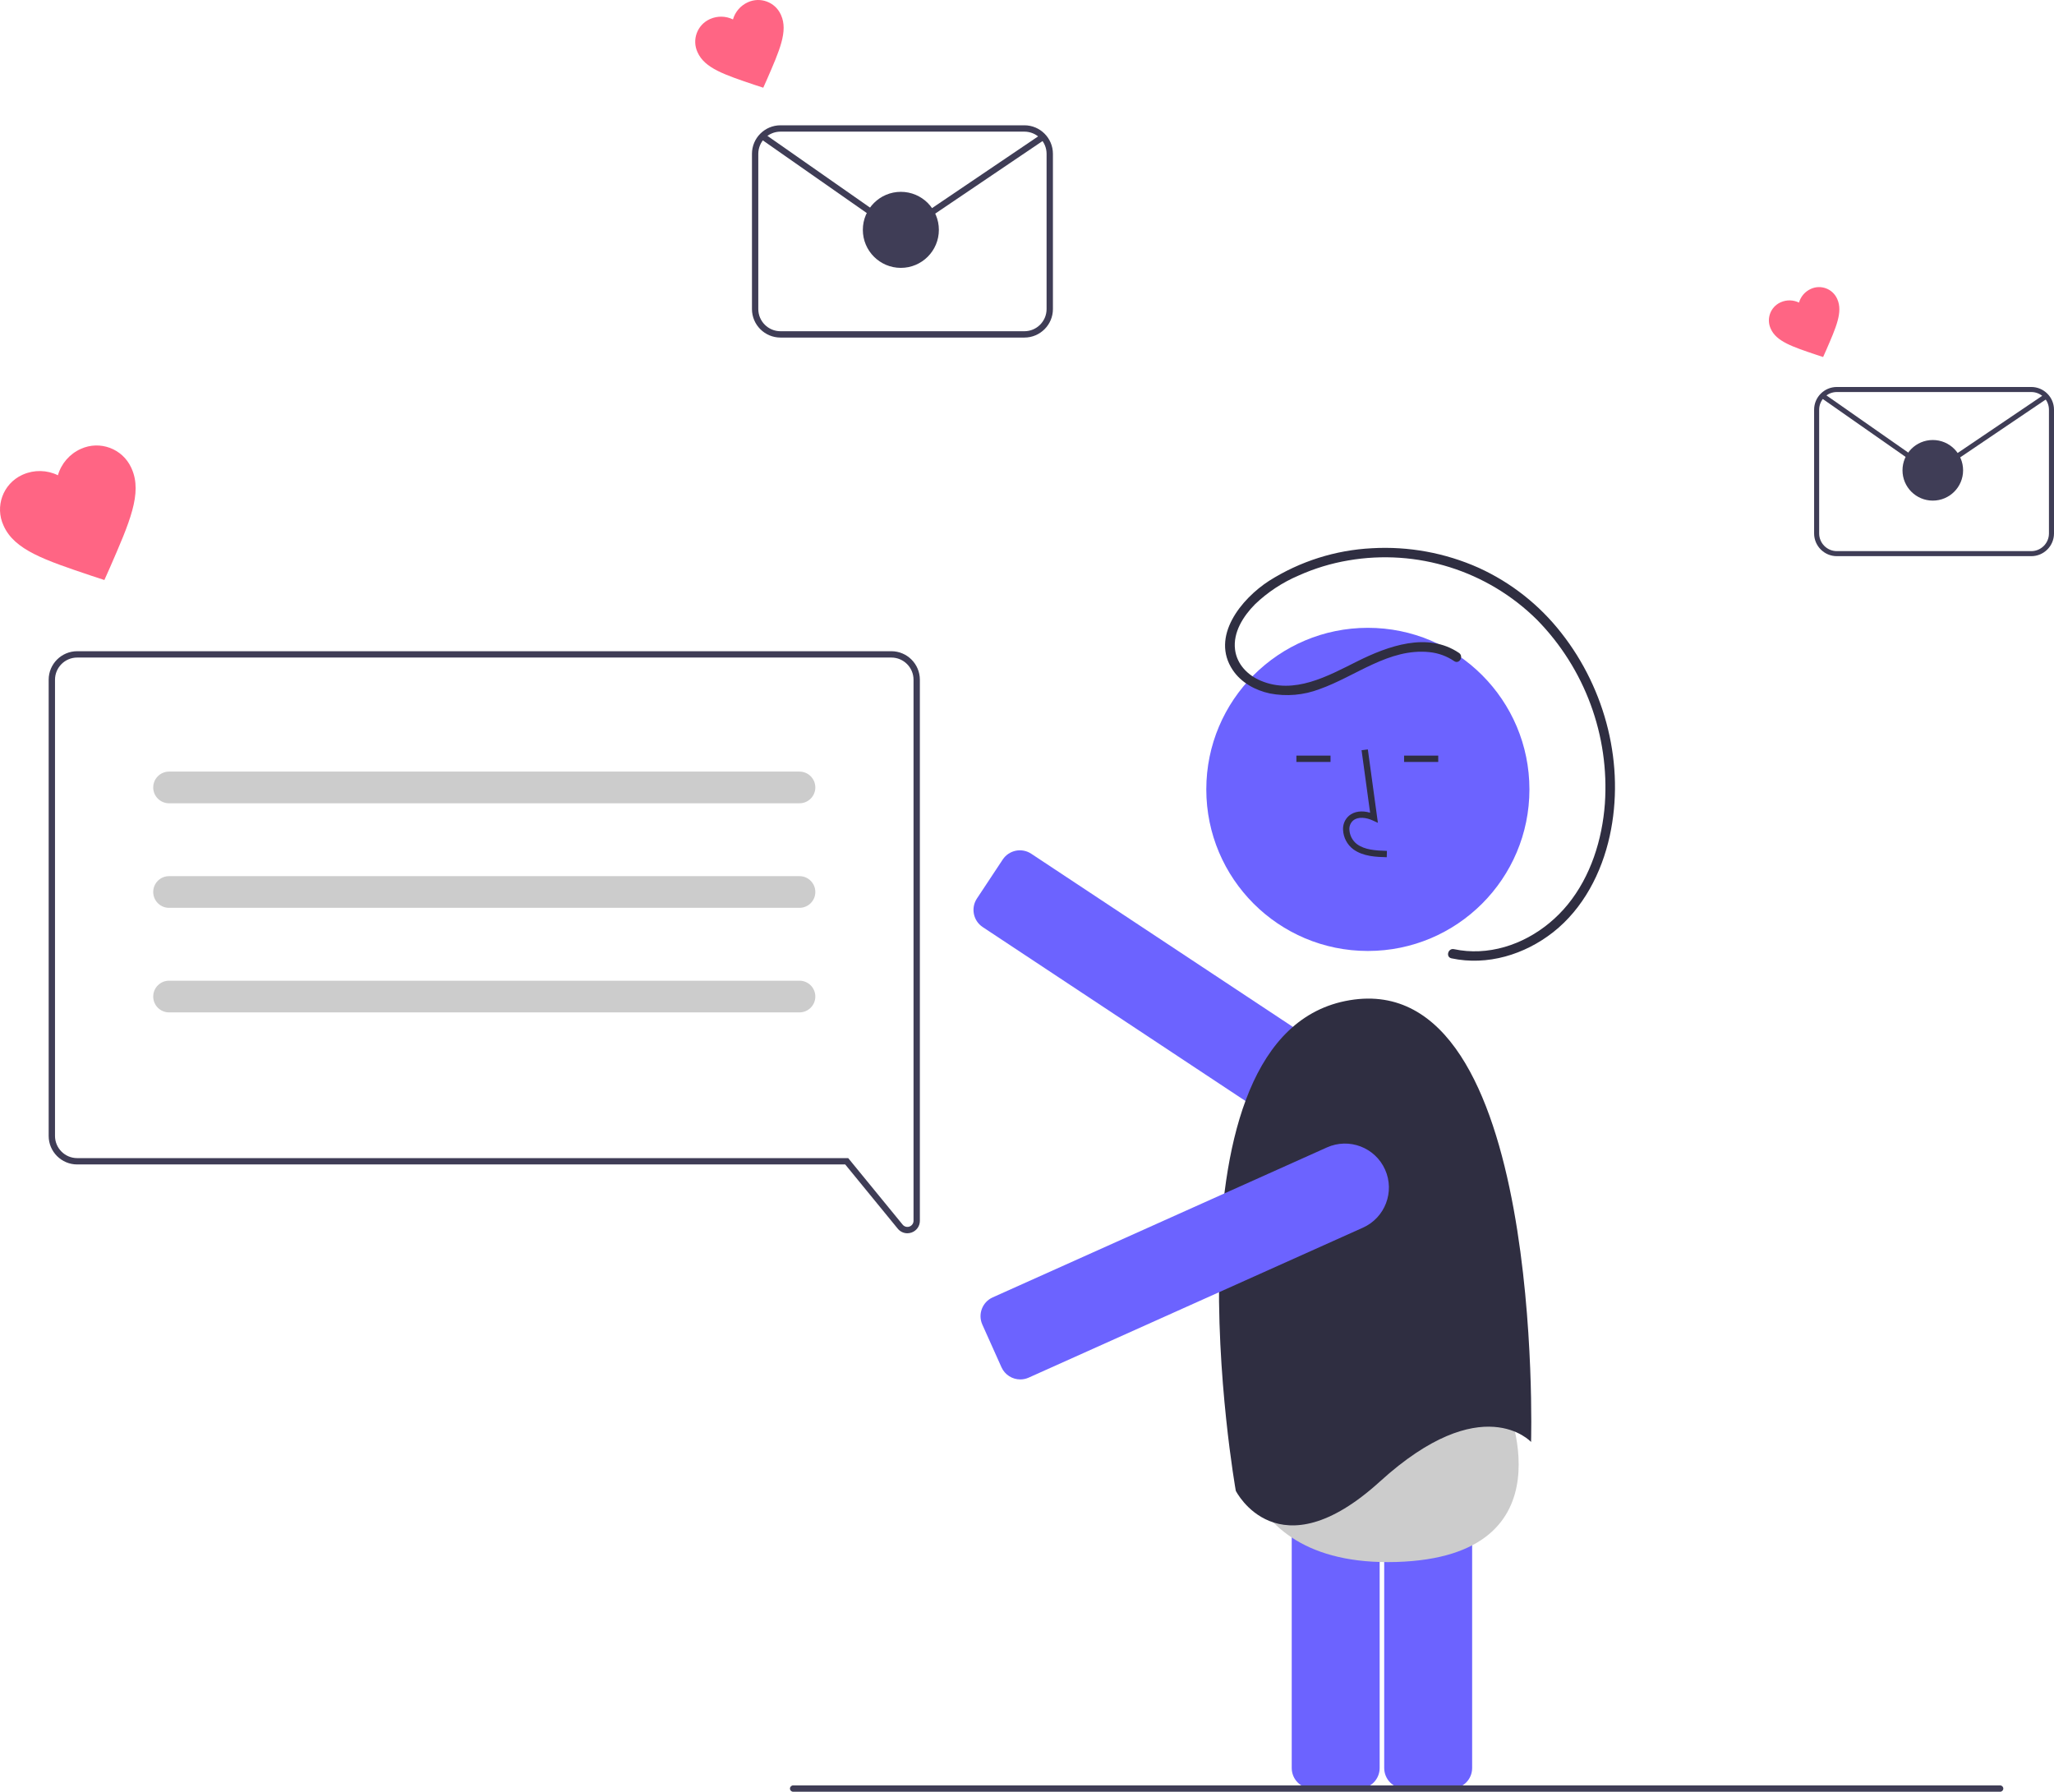
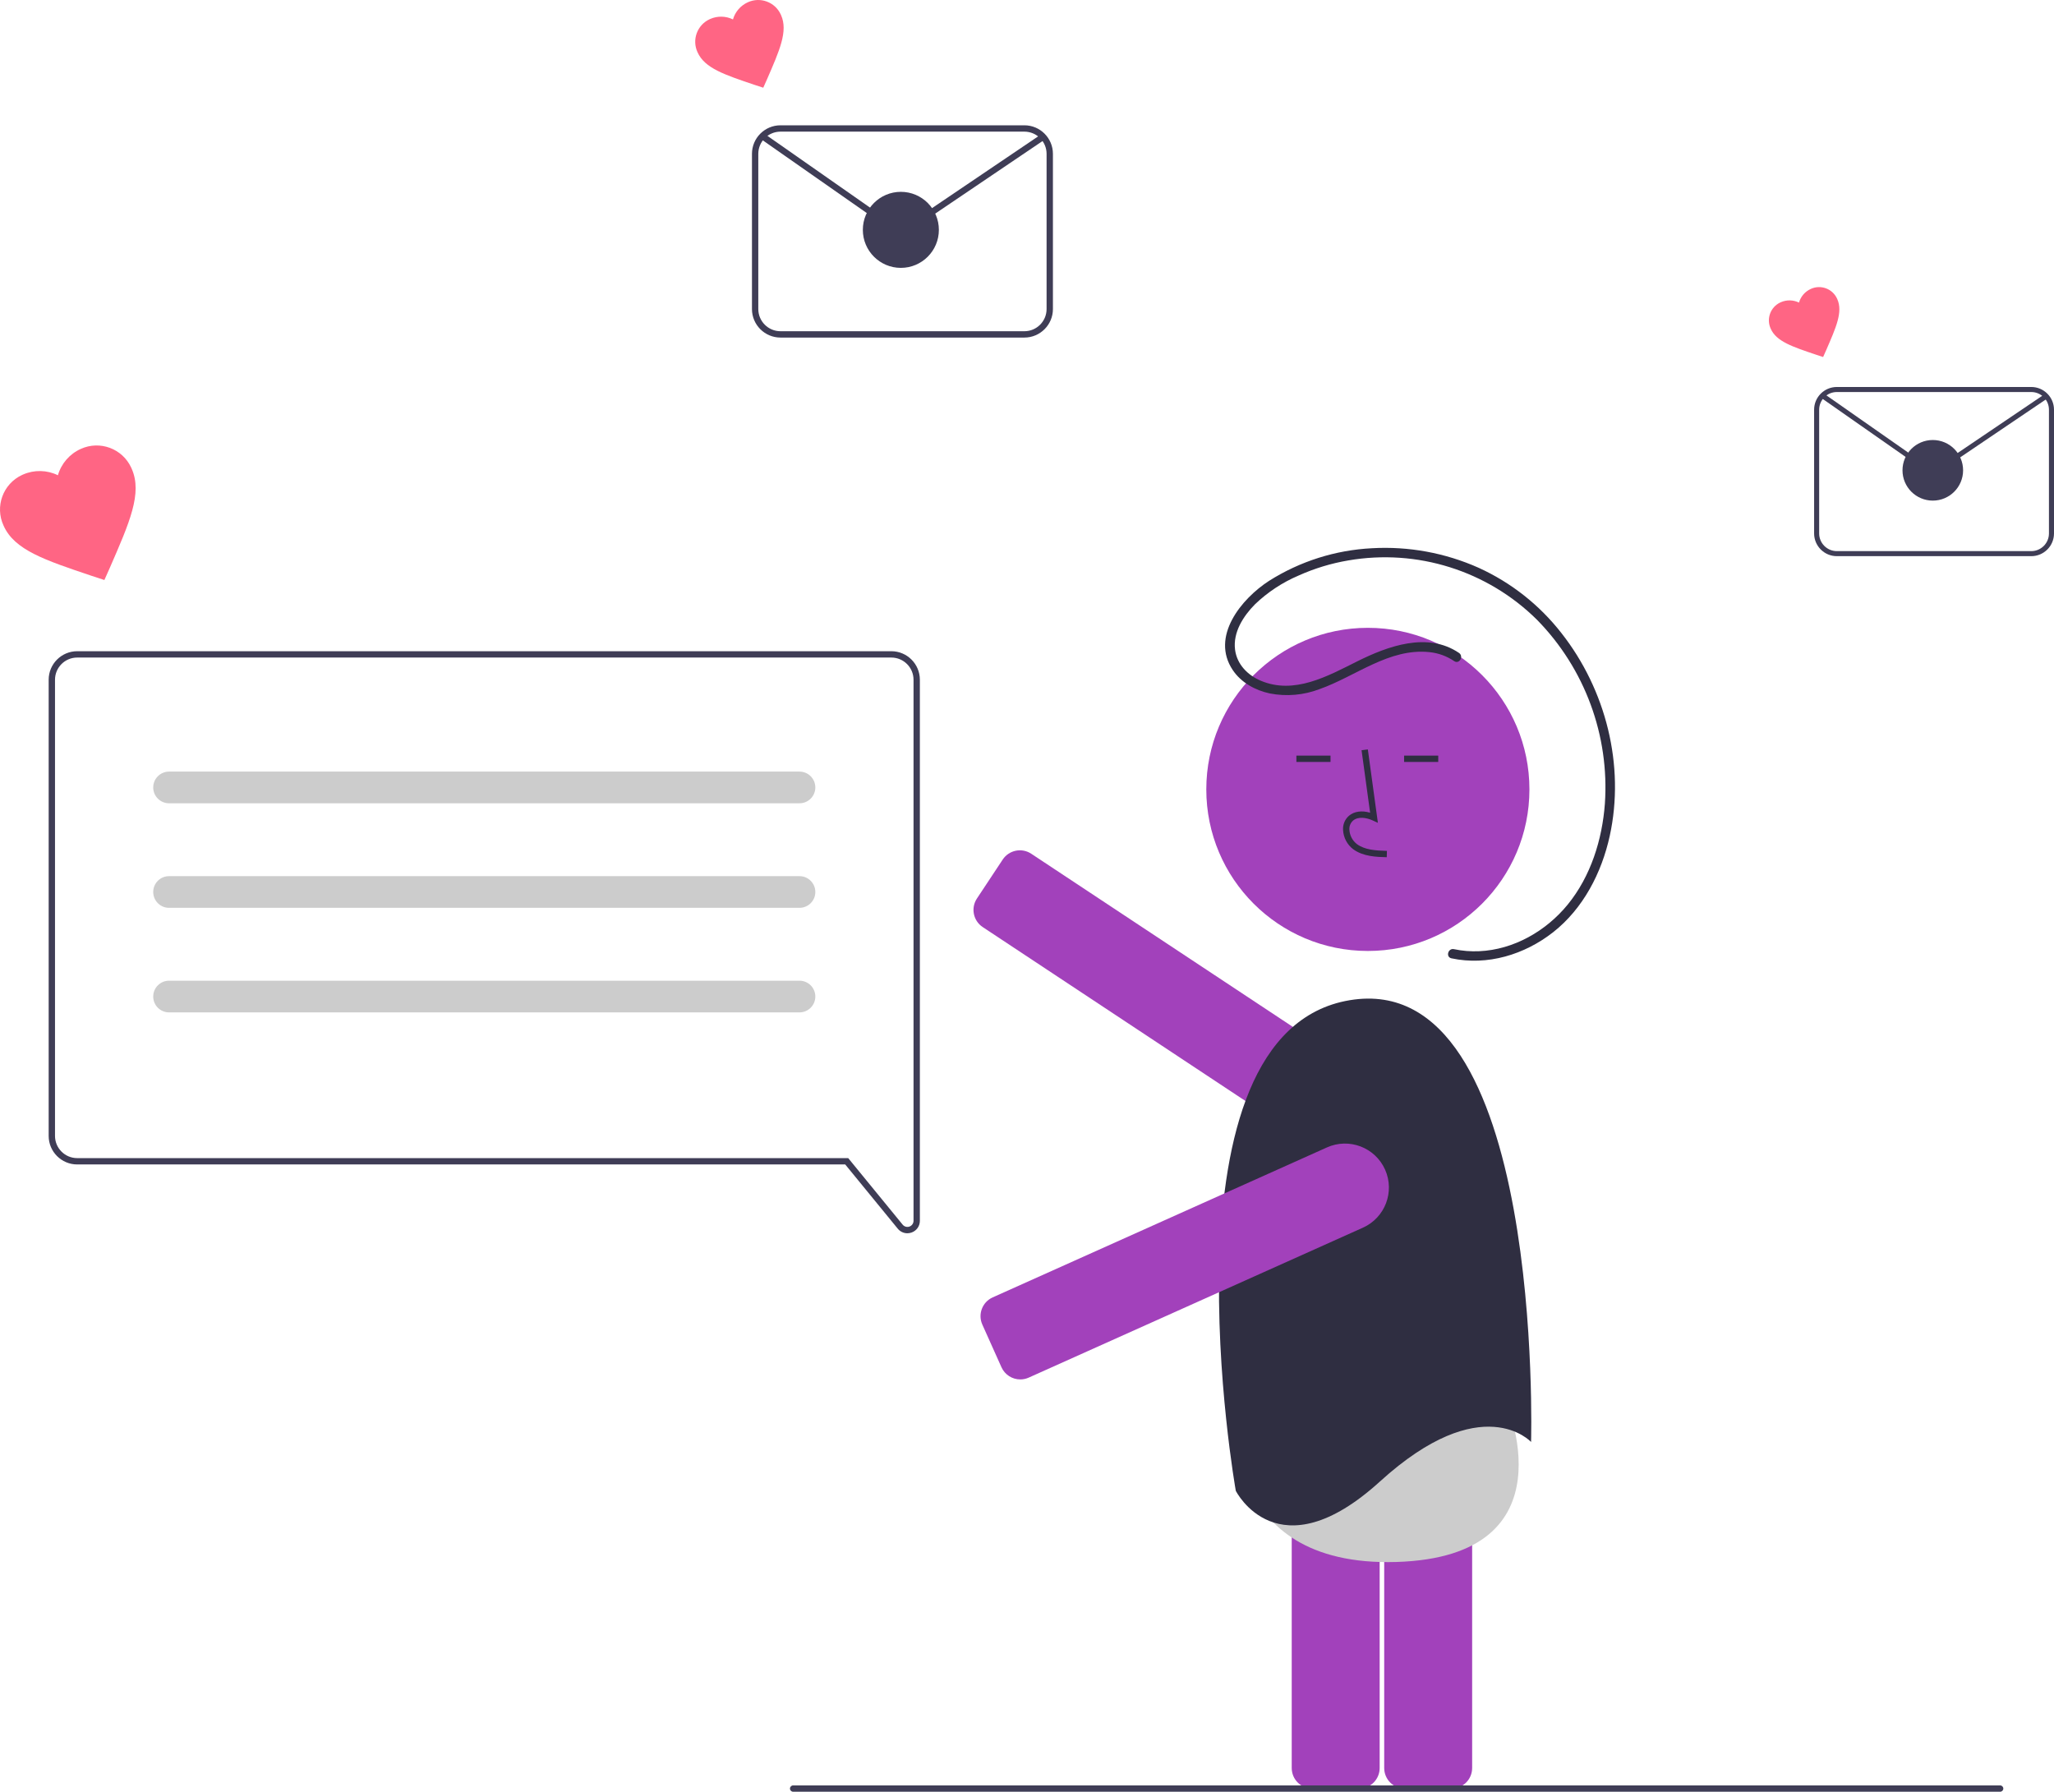
<svg xmlns="http://www.w3.org/2000/svg" data-name="Layer 1" width="648.363" height="565.551" viewBox="0 0 648.363 565.551">
-   <path d="M734.013,731.785H719.254a6.507,6.507,0,0,1-6.5-6.5V602.271a6.507,6.507,0,0,1,6.5-6.5h14.76a6.507,6.507,0,0,1,6.5,6.5V725.285A6.507,6.507,0,0,1,734.013,731.785Z" transform="translate(-275.8183 -167.2246)" fill="#6c63ff" />
-   <path d="M704.821,731.785H690.062a6.507,6.507,0,0,1-6.5-6.5V602.271a6.507,6.507,0,0,1,6.5-6.5h14.76a6.507,6.507,0,0,1,6.5,6.5V725.285A6.507,6.507,0,0,1,704.821,731.785Z" transform="translate(-275.8183 -167.2246)" fill="#6c63ff" />
+   <path d="M734.013,731.785H719.254a6.507,6.507,0,0,1-6.5-6.5V602.271a6.507,6.507,0,0,1,6.5-6.5h14.76a6.507,6.507,0,0,1,6.5,6.5V725.285A6.507,6.507,0,0,1,734.013,731.785Z" transform="translate(-275.8183 -167.2246)" fill="#a241bb" />
+   <path d="M704.821,731.785H690.062a6.507,6.507,0,0,1-6.5-6.5V602.271a6.507,6.507,0,0,1,6.5-6.5h14.76a6.507,6.507,0,0,1,6.5,6.5V725.285A6.507,6.507,0,0,1,704.821,731.785Z" transform="translate(-275.8183 -167.2246)" fill="#a241bb" />
  <path d="M665.896,611.808s-5.576,50.144,50.719,48.441,34.393-50.975,34.393-50.975-11.765-9.245-41.503-.304S665.896,611.808,665.896,611.808Z" transform="translate(-275.8183 -167.2246)" fill="#ccc" />
-   <path d="M690.088,525.971a13.8,13.8,0,0,1-7.639-2.301l-96.428-63.82a6.507,6.507,0,0,1-1.833-9.008l8.146-12.308a6.5,6.5,0,0,1,9.008-1.833l96.428,63.82a13.877,13.877,0,0,1-7.682,25.45Z" transform="translate(-275.8183 -167.2246)" fill="#6c63ff" />
-   <circle cx="431.778" cy="249.167" r="51" fill="#6c63ff" />
+   <path d="M690.088,525.971a13.8,13.8,0,0,1-7.639-2.301l-96.428-63.82a6.507,6.507,0,0,1-1.833-9.008l8.146-12.308a6.5,6.5,0,0,1,9.008-1.833l96.428,63.82a13.877,13.877,0,0,1-7.682,25.45Z" transform="translate(-275.8183 -167.2246)" fill="#a241bb" />
+   <circle cx="431.778" cy="249.167" r="51" fill="#a241bb" />
  <path d="M713.559,437.801c-3.306-.092-7.42-.207-10.59-2.522a8.133,8.133,0,0,1-3.2-6.073,5.471,5.471,0,0,1,1.86-4.493c1.656-1.399,4.073-1.727,6.678-.961l-2.699-19.726,1.981-.271,3.173,23.19-1.655-.759c-1.918-.88-4.552-1.328-6.188.055a3.515,3.515,0,0,0-1.153,2.896,6.147,6.147,0,0,0,2.381,4.528c2.467,1.802,5.746,2.034,9.466,2.138Z" transform="translate(-275.8183 -167.2246)" fill="#2f2e41" />
  <rect x="409.219" y="238.503" width="10.772" height="2" fill="#2f2e41" />
  <rect x="443.219" y="238.503" width="10.772" height="2" fill="#2f2e41" />
  <path d="M759.113,622.372s4.403-149.715-57.244-139.44-35.961,154.852-35.961,154.852,13.21,26.42,45.502-2.936S759.113,622.372,759.113,622.372Z" transform="translate(-275.8183 -167.2246)" fill="#2f2e41" />
-   <path d="M597.884,602.63a6.51,6.51,0,0,1-5.941-3.839l-6.041-13.467a6.499,6.499,0,0,1,3.27-8.591l105.505-47.33a13.879,13.879,0,1,1,11.362,25.327L600.535,602.061A6.464,6.464,0,0,1,597.884,602.63Z" transform="translate(-275.8183 -167.2246)" fill="#6c63ff" />
+   <path d="M597.884,602.63a6.51,6.51,0,0,1-5.941-3.839l-6.041-13.467a6.499,6.499,0,0,1,3.27-8.591l105.505-47.33a13.879,13.879,0,1,1,11.362,25.327L600.535,602.061A6.464,6.464,0,0,1,597.884,602.63Z" transform="translate(-275.8183 -167.2246)" fill="#a241bb" />
  <path d="M736.362,373.315c-9.923-6.738-22.448-2.161-32.09,2.648-9.364,4.67-19.917,10.612-30.512,6.113-4.138-1.757-7.501-5.193-8.086-9.79-.696-5.477,2.615-10.604,6.299-14.327a45.878,45.878,0,0,1,13.765-9.072,64.335,64.335,0,0,1,15.668-4.764,68.191,68.191,0,0,1,59.581,18.731,75.548,75.548,0,0,1,21.425,58.072c-.843,11.345-4.466,22.914-11.735,31.82-6.82,8.356-17.033,14.231-27.933,14.721a31.335,31.335,0,0,1-7.962-.647c-1.883-.402-2.688,2.49-.798,2.893,11.353,2.421,23.113-1.176,32.117-8.258,9.478-7.456,15.294-18.742,17.844-30.372,4.88-22.255-1.233-46.205-15.242-64.022a69.796,69.796,0,0,0-26.118-20.609,72.508,72.508,0,0,0-33.692-6.182,67.104,67.104,0,0,0-32.479,10.291c-8.731,5.642-18.57,17.603-11.45,28.185,2.663,3.957,7.083,6.368,11.672,7.358a28.651,28.651,0,0,0,15.724-1.37c11.406-4.028,21.956-13.028,34.723-11.664a16.931,16.931,0,0,1,7.765,2.834c1.601,1.087,3.104-1.511,1.514-2.59Z" transform="translate(-275.8183 -167.2246)" fill="#2f2e41" />
  <path d="M562.226,556.496a3.892,3.892,0,0,1-3.023-1.449l-16.586-20.272H300.182a9.01,9.01,0,0,1-9-9v-144a9.01,9.01,0,0,1,9-9h257a9.01,9.01,0,0,1,9,9V552.556a3.893,3.893,0,0,1-2.611,3.705A3.986,3.986,0,0,1,562.226,556.496ZM300.182,374.775a7.008,7.008,0,0,0-7,7v144a7.008,7.008,0,0,0,7,7H543.565l17.186,21.005a1.934,1.934,0,0,0,3.431-1.225V381.775a7.008,7.008,0,0,0-7-7Z" transform="translate(-275.8183 -167.2246)" fill="#3f3d56" />
  <path d="M528.182,420.775h-199a5,5,0,0,1,0-10h199a5,5,0,0,1,0,10Z" transform="translate(-275.8183 -167.2246)" fill="#ccc" />
  <path d="M528.182,453.775h-199a5,5,0,0,1,0-10h199a5,5,0,0,1,0,10Z" transform="translate(-275.8183 -167.2246)" fill="#ccc" />
  <path d="M528.182,486.775h-199a5,5,0,0,1,0-10h199a5,5,0,0,1,0,10Z" transform="translate(-275.8183 -167.2246)" fill="#ccc" />
  <path d="M308.766,350.302l-4.107-1.345c-14.658-4.942-24.287-8.098-27.717-15.829a12.033,12.033,0,0,1,5.84-15.983q.158-.074.319-.143a13.089,13.089,0,0,1,10.997.235,13.088,13.088,0,0,1,7.205-8.311A12.033,12.033,0,0,1,317.25,314.864q.073.159.141.319c3.43,7.731-.693,16.988-6.865,31.171Z" transform="translate(-275.8183 -167.2246)" fill="#ff6584" />
  <path d="M516.749,194.911l-2.677-.877c-9.556-3.222-15.833-5.279-18.07-10.319a7.844,7.844,0,0,1,3.807-10.42q.103-.048.208-.093a8.533,8.533,0,0,1,7.169.154,8.533,8.533,0,0,1,4.697-5.418,7.844,7.844,0,0,1,10.397,3.87q.047.103.092.208c2.236,5.04-.452,11.075-4.476,20.322Z" transform="translate(-275.8183 -167.2246)" fill="#ff6584" />
  <path d="M599.182,273.775h-77a9.01,9.01,0,0,1-9-9v-49a9.01,9.01,0,0,1,9-9h77a9.01,9.01,0,0,1,9,9v49A9.01,9.01,0,0,1,599.182,273.775Zm-77-65a7.008,7.008,0,0,0-7,7v49a7.008,7.008,0,0,0,7,7h77a7.008,7.008,0,0,0,7-7v-49a7.008,7.008,0,0,0-7-7Z" transform="translate(-275.8183 -167.2246)" fill="#3f3d56" />
  <path d="M560.269,239.833a10.04,10.04,0,0,1-5.756-1.8l-38.637-27.013,1.146-1.639,38.637,27.013a8.089,8.089,0,0,0,9.113.071l39.775-26.891,1.12,1.657-39.775,26.891A10.039,10.039,0,0,1,560.269,239.833Z" transform="translate(-275.8183 -167.2246)" fill="#3f3d56" />
  <circle cx="284.363" cy="72.551" r="12" fill="#3f3d56" />
  <path d="M851.303,279.914l-2.134-.699c-7.617-2.568-12.621-4.208-14.403-8.225a6.253,6.253,0,0,1,3.035-8.305q.082-.038.166-.074a6.801,6.801,0,0,1,5.714.122,6.801,6.801,0,0,1,3.744-4.319,6.253,6.253,0,0,1,8.287,3.085q.038.082.073.166c1.782,4.018-.36,8.828-3.568,16.198Z" transform="translate(-275.8183 -167.2246)" fill="#ff6584" />
  <path d="M917.008,342.775H855.633a7.182,7.182,0,0,1-7.174-7.174V296.545a7.182,7.182,0,0,1,7.174-7.174H917.008a7.182,7.182,0,0,1,7.174,7.174v39.057A7.182,7.182,0,0,1,917.008,342.775Zm-61.375-51.81a5.586,5.586,0,0,0-5.58,5.58v39.057a5.586,5.586,0,0,0,5.58,5.58H917.008a5.586,5.586,0,0,0,5.58-5.58V296.545a5.586,5.586,0,0,0-5.58-5.58Z" transform="translate(-275.8183 -167.2246)" fill="#3f3d56" />
  <path d="M885.992,315.72a8.003,8.003,0,0,1-4.588-1.435L850.607,292.754l.913-1.306,30.797,21.532a6.448,6.448,0,0,0,7.263.057l31.703-21.434.893,1.321-31.703,21.434A8.002,8.002,0,0,1,885.992,315.72Z" transform="translate(-275.8183 -167.2246)" fill="#3f3d56" />
  <circle cx="610.104" cy="148.45" r="9.565" fill="#3f3d56" />
  <path d="M907.182,732.775h-381a1,1,0,0,1,0-2h381a1,1,0,0,1,0,2Z" transform="translate(-275.8183 -167.2246)" fill="#3f3d56" />
</svg>
